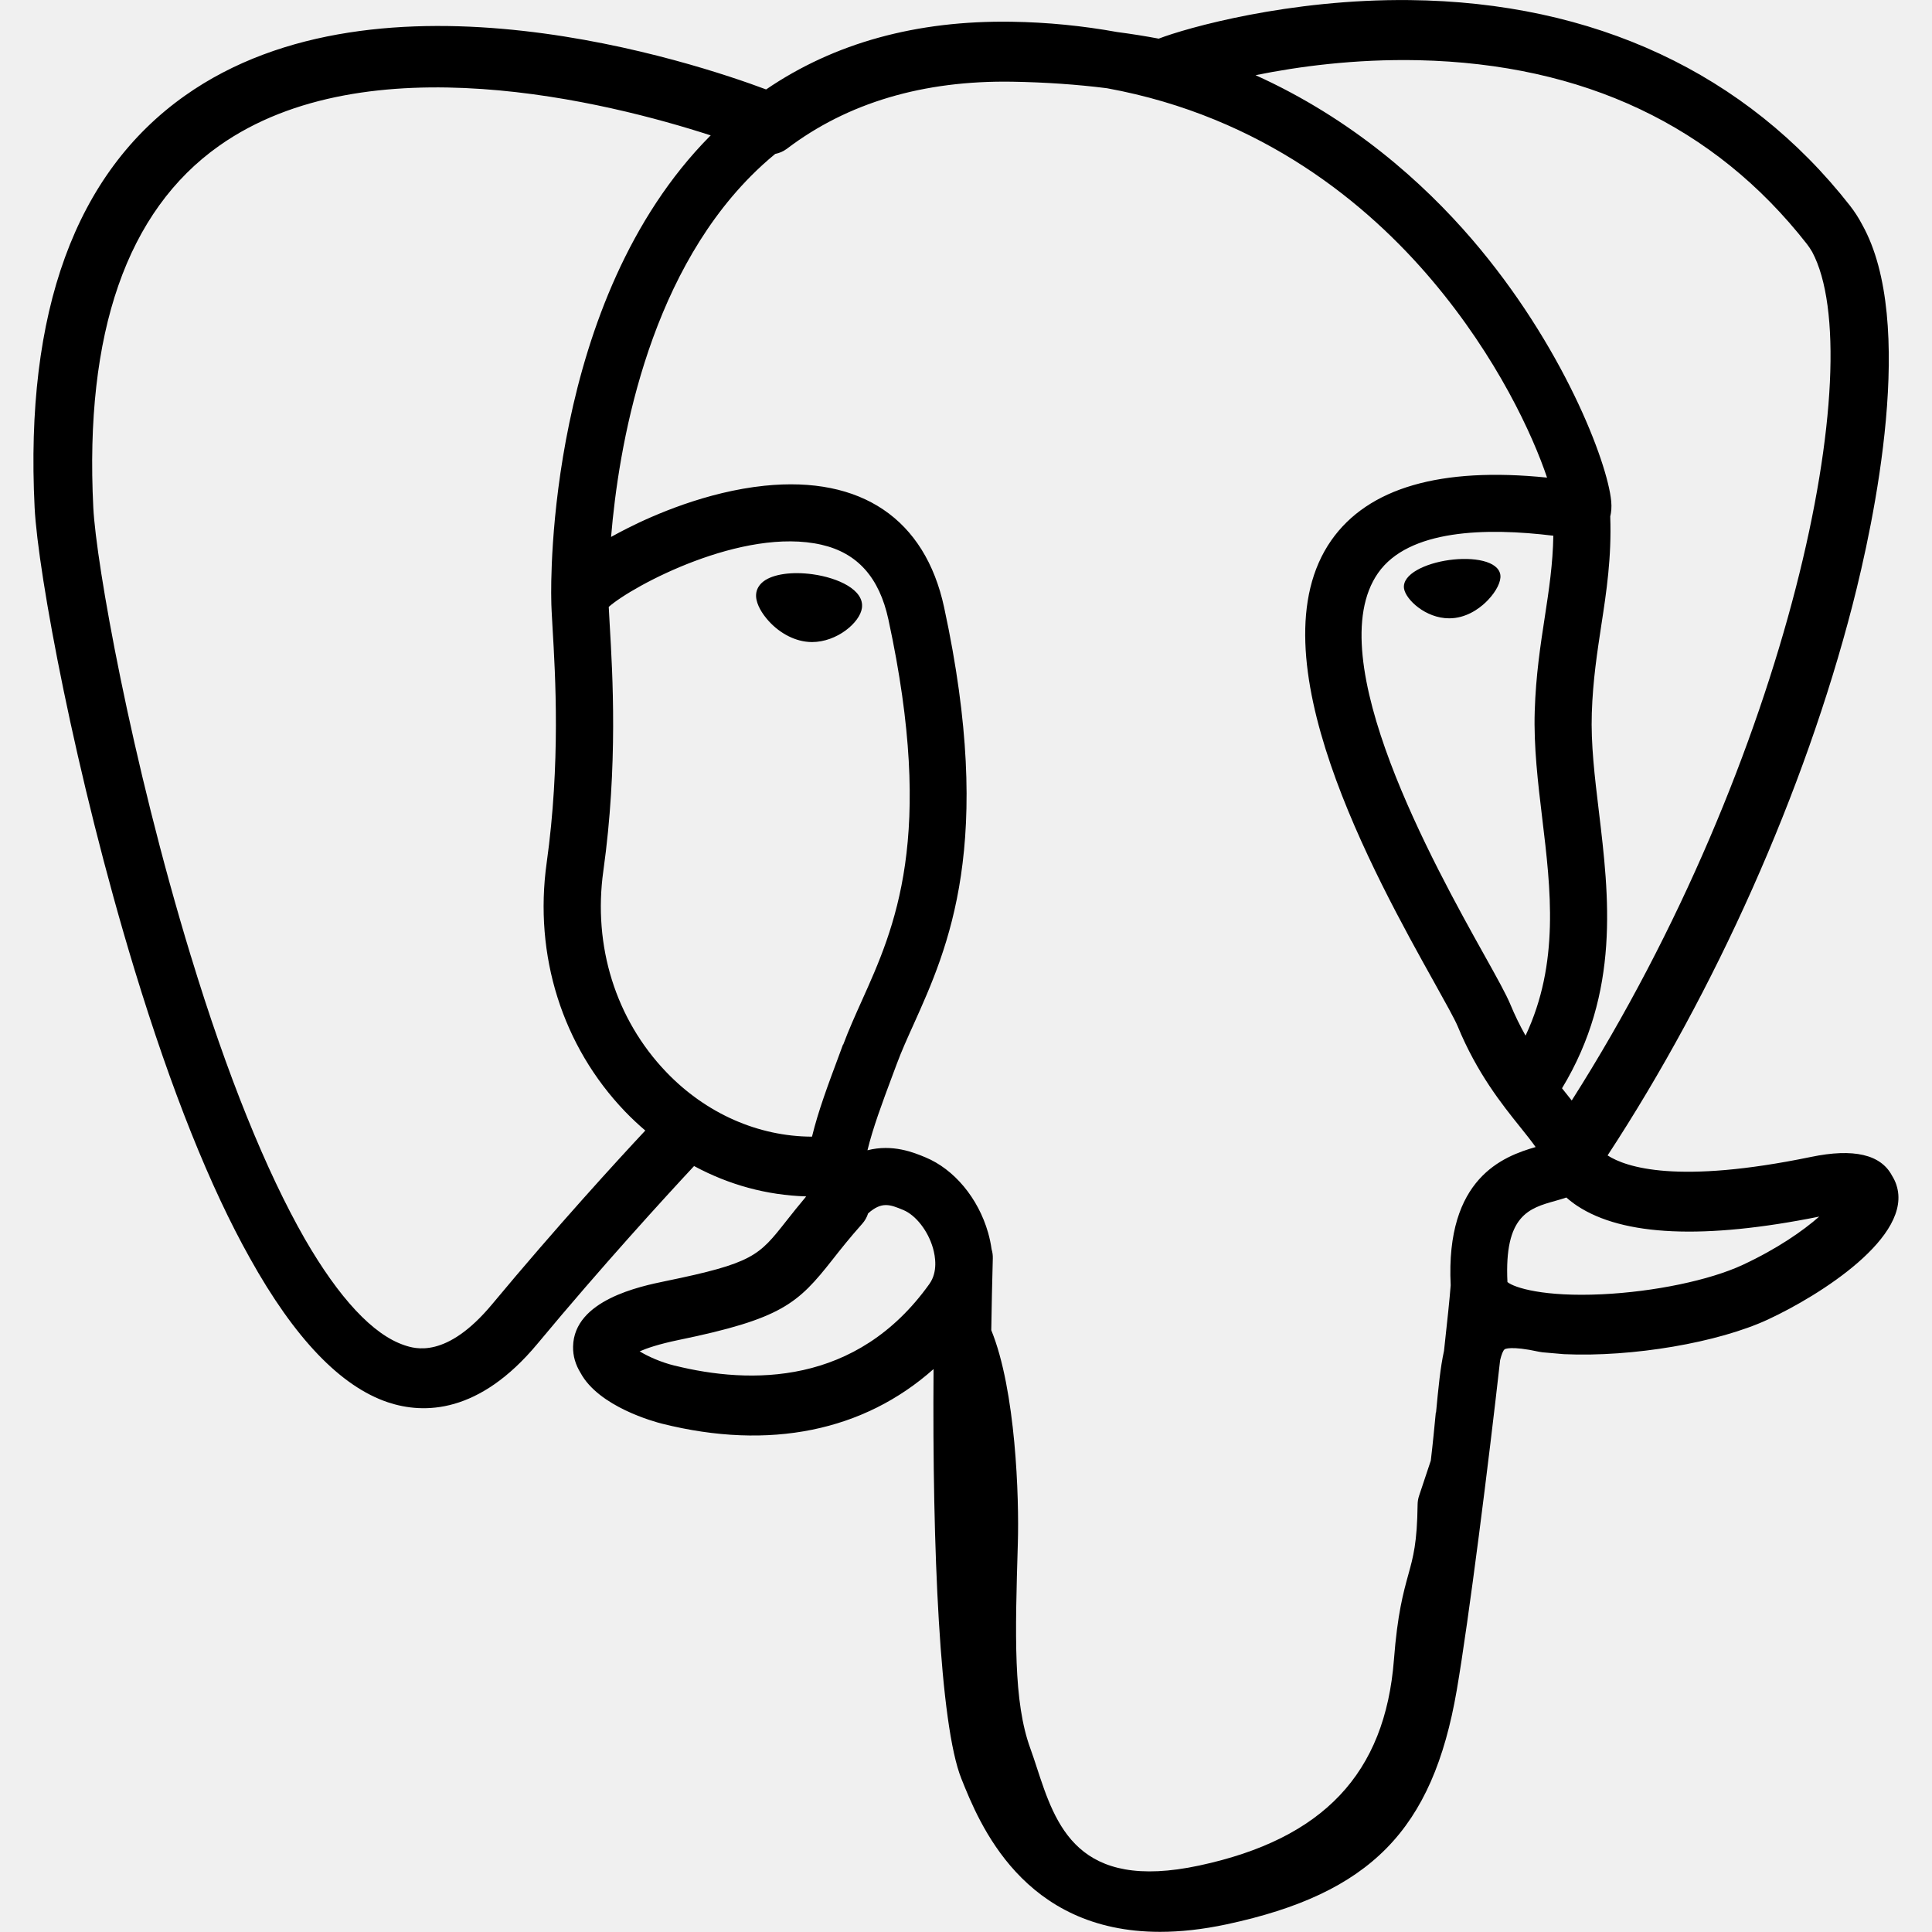
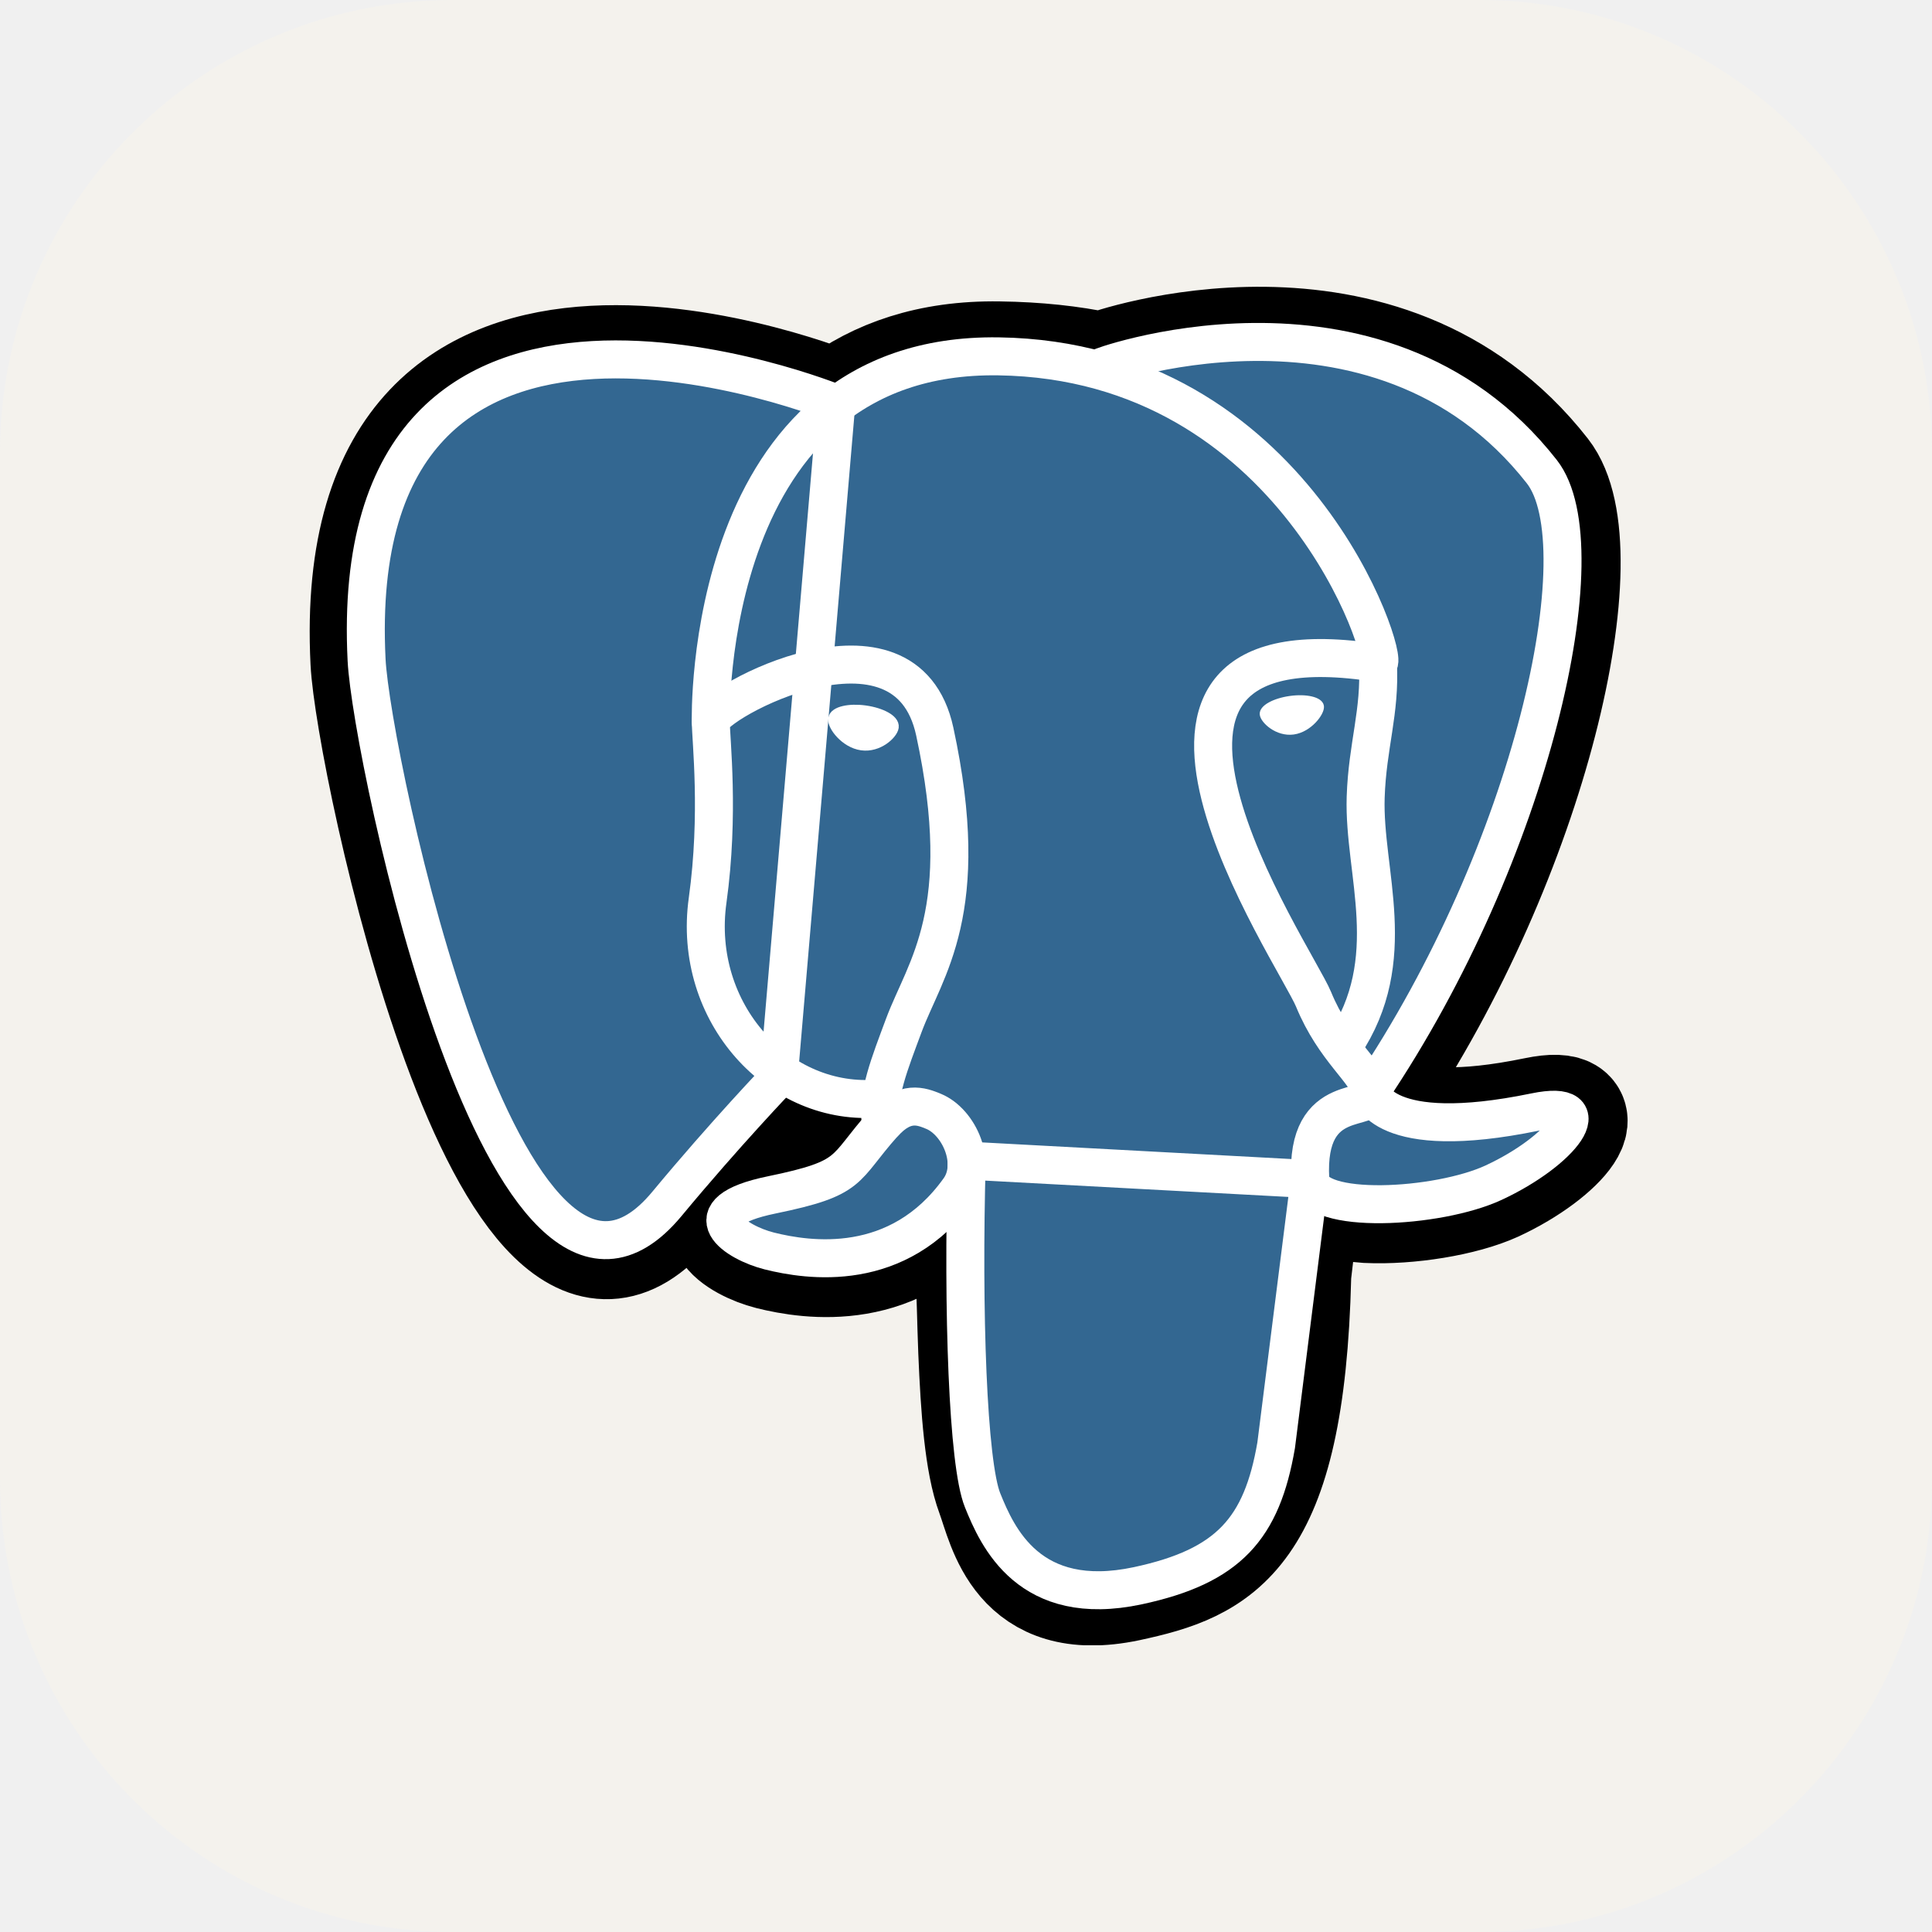
- <svg xmlns="http://www.w3.org/2000/svg" role="img" viewBox="0 0 24 24">
-   <path d="M23.559 14.723a.527.527 0 0 0-.056-.119c-.139-.263-.477-.342-1.007-.232-1.653.341-2.293.131-2.526-.019 1.342-2.048 2.445-4.522 3.041-6.83.271-1.051.798-3.524.122-4.732a1.564 1.564 0 0 0-.151-.235C21.693.909 19.801.025 17.51.001c-1.495-.016-2.771.346-3.116.479a9.449 9.449 0 0 0-.516-.082 8.044 8.044 0 0 0-1.311-.128c-1.182-.018-2.204.264-3.05.841-.857-.321-4.789-1.645-7.222.079C.936 2.153.309 3.873.43 6.304c.041.818.507 3.334 1.242 5.744.46 1.506.939 2.702 1.433 3.582.553.994 1.126 1.593 1.714 1.79.447.149 1.133.144 1.858-.728.801-.964 1.59-1.826 1.945-2.207.435.235.906.362 1.39.377a.057.057 0 0 0 0.0.004 11.031 11.031 0 0 0-.247.305c-.339.43-.409.52-1.5.744-.31.064-1.134.234-1.146.811-.003.122.033.231.092.327.227.423.922.61 1.015.633 1.335.334 2.504.092 3.371-.679-.017 2.231.077 4.417.345 5.087.221.553.762 1.905 2.469 1.904.251 0 .526-.029.83-.094 1.782-.382 2.556-1.17 2.855-2.906.15-.871.402-2.875.539-4.101.017-.07.036-.121.057-.136.001-.001.07-.047.427.031a.367.367 0 0 0 .044.007l.254.022.015.001c.847.038 1.911-.143 2.531-.431.644-.299 1.806-1.032 1.595-1.67zM2.371 11.877c-.744-2.436-1.178-4.885-1.212-5.572-.109-2.171.417-3.683 1.562-4.493 1.837-1.299 4.84-.541 6.108-.13-.003.003-.007.006-.01.009-2.024 2.044-1.976 5.536-1.971 5.75-0.0.082.007.199.016.359.035.587.1 1.68-.073 2.918-.161 1.15.194 2.276.973 3.089.081.084.165.163.252.237-.347.371-1.1 1.193-1.903 2.158-.568.682-.96.552-1.089.509-.392-.131-.813-.587-1.238-1.322-.48-.839-.964-2.032-1.415-3.513zm6.007 5.087c-.171-.043-.327-.113-.432-.177.089-.039.237-.09.483-.141 1.283-.264 1.482-.451 1.914-1.0.099-.126.212-.269.367-.443a.355.355 0 0 0 .074-.13c.171-.151.272-.11.437-.042.156.065.308.26.369.475.029.102.062.294-.045.444-.904 1.266-2.222 1.249-3.168 1.013zm2.094-3.988-.052.141c-.133.357-.257.688-.333 1.003-.667-.002-1.317-.287-1.81-.802-.628-.655-.913-1.566-.782-2.5.183-1.308.115-2.447.079-3.059-.005-.086-.009-.161-.012-.22.296-.262 1.666-.996 2.643-.772.446.102.718.406.831.928.585 2.704.077 3.831-.33 4.736-.084.187-.163.363-.231.545zm7.364 4.572c-.017.177-.036.376-.062.596l-.146.438a.355.355 0 0 0-.018.108c-.006.475-.054.649-.115.869-.063.229-.135.489-.179 1.058-.11 1.414-.878 2.227-2.417 2.557-1.516.325-1.784-.497-2.021-1.222a6.582 6.582 0 0 0-.077-.227c-.215-.586-.191-1.412-.157-2.555.017-.561-.025-1.901-.33-2.646.004-.293.011-.591.019-.892a.353.353 0 0 0-.015-.113 1.493 1.493 0 0 0-.044-.208c-.123-.428-.421-.787-.78-.935-.142-.059-.404-.167-.718-.087.067-.276.183-.588.309-.925l.053-.142c.059-.16.134-.326.213-.501.426-.948 1.011-2.245.377-5.177-.237-1.098-1.03-1.634-2.232-1.51-.721.075-1.38.365-1.709.532a5.672 5.672 0 0 0-.196.104c.092-1.106.439-3.174 1.736-4.482a4.031 4.031 0 0 1 .303-.276.353.353 0 0 0 .145-.064c.752-.571 1.694-.851 2.802-.833.409.007.802.034 1.174.081 1.939.354 3.244 1.447 4.036 2.383.814.962 1.255 1.931 1.431 2.454-1.323-.135-2.223.127-2.68.779-.993 1.419.543 4.173 1.281 5.496.135.243.252.452.289.541.24.583.551.971.779 1.255.07.087.137.171.189.245-.401.116-1.121.383-1.055 1.717-.012.156-.042.447-.083.815-.046.208-.07.46-.099.766zm.89-1.621c-.041-.832.269-.918.597-1.01a2.857 2.857 0 0 0 .135-.041 1.202 1.202 0 0 0 .134.103c.57.377 1.582.421 3.007.134-.202.177-.519.399-.953.601-.41.19-1.096.333-1.747.364-.72.034-1.086-.081-1.172-.151zm.57-9.271c-.006.351-.054.669-.105 1.002-.055.358-.112.727-.126 1.176-.014.437.04.891.093 1.33.107.887.216 1.8-.207 2.701a3.527 3.527 0 0 1-.188-.386c-.053-.128-.167-.333-.325-.616-.616-1.104-2.057-3.69-1.319-4.745.38-.543 1.341-.566 2.178-.463zm.228 7.014a12.376 12.376 0 0 0-.085-.107l-.035-.044c.726-1.2.584-2.386.458-3.438-.052-.432-.101-.84-.088-1.223.013-.406.067-.754.118-1.091.064-.415.129-.844.111-1.351.013-.053.019-.116.012-.19-.046-.485-.6-1.938-1.729-3.253-.608-.707-1.49-1.497-2.689-2.039.525-.107 1.233-.203 2.024-.186 2.051.046 3.675.814 4.824 2.282a.908.908 0 0 1 .067.1c.723 1.356-.276 6.275-2.987 10.54zm-8.817-6.116c-.025.179-.309.422-.621.422a.582.582 0 0 1-.081-.006c-.187-.026-.377-.144-.506-.316-.046-.06-.12-.178-.105-.284.005-.04.026-.099.092-.149.118-.089.352-.123.61-.087.316.044.643.194.611.419zm7.931-.411c.011.079-.049.201-.153.31-.068.072-.212.196-.408.223a.546.546 0 0 1-.075.005c-.293 0-.541-.234-.561-.372-.024-.176.264-.311.561-.352.297-.041.611.009.636.185z" />
+ <svg xmlns="http://www.w3.org/2000/svg" width="256" height="256" fill="none" viewBox="0 0 256 256">
+   <rect width="256" height="256" fill="#F4F2ED" rx="60" />
+   <g clip-path="url(#clip0_7_155)">
+     <path fill="#000" d="M171.474 169.034C172.62 159.493 172.276 158.101 179.377 159.641L181.184 159.802C186.648 160.048 193.791 158.923 198.059 156.976C207.095 152.785 212.452 145.782 203.544 147.624C183.223 151.815 181.747 144.931 181.747 144.931C203.213 113.08 212.192 72.65 204.437 62.757C183.315 35.757 146.745 48.526 146.134 48.863L145.937 48.898C141.929 48.055 137.499 47.562 132.366 47.492C123.17 47.352 116.195 49.904 110.893 53.919C110.893 53.919 45.664 27.045 48.694 87.718C49.341 100.627 67.187 185.452 88.491 159.788C96.289 150.409 103.813 142.484 103.813 142.484C107.539 144.966 112.018 146.232 116.708 145.775L117.073 145.466C116.965 146.681 117.015 147.905 117.221 149.108C111.737 155.239 113.354 156.315 102.385 158.572C91.29 160.857 97.815 164.928 102.062 165.997C107.223 167.291 119.162 169.119 127.234 157.827L126.91 159.113C129.062 160.836 128.914 171.488 129.23 179.096C129.547 186.704 130.046 193.813 131.6 197.996C133.154 202.18 134.975 212.973 149.389 209.949C161.434 207.369 170.645 203.649 171.488 169.098" />
+     <path stroke="#000" stroke-width="15.11" d="M171.474 169.034C172.62 159.493 172.276 158.101 179.377 159.641L181.184 159.802C186.648 160.048 193.791 158.923 198.059 156.976C207.095 152.785 212.452 145.782 203.544 147.624C183.223 151.815 181.747 144.931 181.747 144.931C203.213 113.08 212.192 72.65 204.437 62.757C183.315 35.757 146.745 48.526 146.134 48.863L145.937 48.898C141.929 48.055 137.499 47.562 132.366 47.492C123.17 47.352 116.195 49.904 110.893 53.919C110.893 53.919 45.664 27.045 48.694 87.718C49.341 100.627 67.187 185.452 88.491 159.788C96.289 150.409 103.813 142.484 103.813 142.484C107.539 144.966 112.018 146.232 116.708 145.775L117.073 145.466C116.965 146.681 117.015 147.905 117.221 149.108C111.737 155.239 113.354 156.315 102.385 158.572C91.29 160.857 97.815 164.928 102.062 165.997C107.223 167.291 119.162 169.119 127.234 157.827L126.91 159.113C129.062 160.836 128.914 171.488 129.23 179.096C129.547 186.704 130.046 193.813 131.6 197.996C133.154 202.18 134.975 212.973 149.389 209.949C161.434 207.369 170.645 203.649 171.488 169.098" />
+     <path fill="#336791" d="M203.48 147.688C183.16 151.878 181.684 144.995 181.684 144.995C203.15 113.143 212.129 72.713 204.38 62.82C183.259 35.82 146.689 48.596 146.077 48.927L145.88 48.962C141.414 48.066 136.873 47.592 132.317 47.548C123.12 47.408 116.145 49.96 110.844 53.975C110.844 53.975 45.608 27.102 48.645 87.774C49.292 100.684 67.138 185.509 88.442 159.845C96.289 150.409 103.813 142.484 103.813 142.484C107.539 144.966 112.018 146.232 116.708 145.775L117.073 145.466C116.966 146.681 117.016 147.905 117.221 149.108C111.737 155.239 113.354 156.315 102.385 158.572C91.29 160.857 97.815 164.928 102.062 165.997C107.223 167.291 119.162 169.119 127.234 157.827L126.91 159.113C129.062 160.836 130.566 170.314 130.313 178.906C130.06 187.499 129.891 193.391 131.579 198.003C133.266 202.616 134.954 212.98 149.368 209.956C161.413 207.376 167.649 200.675 168.528 189.524C169.147 181.592 170.539 182.759 170.638 175.672L171.763 172.311C173.049 161.553 171.973 158.087 179.391 159.704L181.198 159.866C186.662 160.112 193.813 158.987 198.003 157.039C207.038 152.849 212.396 145.845 203.488 147.688H203.48Z" />
+     <path stroke="#fff" stroke-linecap="round" stroke-linejoin="round" stroke-width="5.034" d="M146.07 48.596C143.82 49.299 182.38 34.498 204.303 62.504C212.038 72.397 203.073 112.827 181.606 144.678M128.098 153.784C127.536 173.795 128.239 193.946 130.194 198.784C132.148 203.621 136.346 213.198 150.767 210.118C162.812 207.538 167.199 202.538 169.098 191.506L173.548 156.231L128.098 153.784ZM110.816 53.469C110.816 53.469 45.538 26.778 48.575 87.451C49.222 100.36 67.067 185.185 88.372 159.521C96.148 150.148 103.18 142.815 103.18 142.815L110.816 53.469Z" />
+     <path stroke="#fff" stroke-linecap="round" stroke-linejoin="bevel" stroke-width="5.034" d="M181.613 144.664C181.613 144.664 183.02 151.555 203.41 147.35C212.319 145.508 206.954 152.511 197.926 156.702C190.515 160.147 173.893 161.026 173.619 156.28C172.916 144.01 182.366 147.737 181.684 144.664C181.065 141.894 176.832 139.18 174.048 132.402C171.608 126.495 140.579 81.144 182.654 87.873C184.201 87.556 171.685 47.795 132.31 47.218C92.935 46.642 94.18 95.628 94.18 95.628" />
+     <path stroke="#fff" stroke-linejoin="round" stroke-width="5.034" d="M117.08 148.869C111.596 155 113.213 156.076 102.245 158.333C91.149 160.618 97.674 164.689 101.921 165.758C107.082 167.052 119.021 168.88 127.093 157.58C129.554 154.135 127.079 148.651 123.704 147.259C122.073 146.584 119.893 145.74 117.095 148.876L117.08 148.869Z" />
+     <path stroke="#fff" stroke-linecap="round" stroke-linejoin="round" stroke-width="5.034" d="M116.722 148.763C116.159 145.156 117.903 140.874 119.766 135.854C122.565 128.331 129.02 120.807 123.859 96.922C120.012 79.133 94.187 93.216 94.187 95.628C94.187 98.04 95.354 107.863 93.765 119.288C91.677 134.209 103.257 146.823 116.588 145.536" />
+     <path fill="#fff" stroke="#fff" stroke-width="1.68" d="M110.577 95.269C110.457 96.092 112.088 98.293 114.205 98.588C116.321 98.884 118.128 97.168 118.248 96.338C118.367 95.509 116.736 94.609 114.62 94.313C112.503 94.018 110.682 94.454 110.577 95.269V95.269Z" />
+     <path fill="#fff" stroke="#fff" stroke-width=".837" d="M175.011 93.589C175.123 94.412 173.499 96.612 171.383 96.908C169.266 97.203 167.445 95.487 167.34 94.658C167.234 93.828 168.852 92.928 170.968 92.633C173.084 92.338 174.905 92.773 175.011 93.589Z" />
+     <path stroke="#fff" stroke-linecap="round" stroke-linejoin="round" stroke-width="5.034" d="M182.577 87.887C182.928 94.356 181.184 98.75 180.959 105.634C180.636 115.632 185.727 127.079 178.055 138.54" />
+   </g>
+   <defs>
+     <clipPath id="clip0_7_155">
+       <rect width="180" height="180" fill="#fff" transform="translate(38 38)" />
+     </clipPath>
+   </defs>
</svg>
